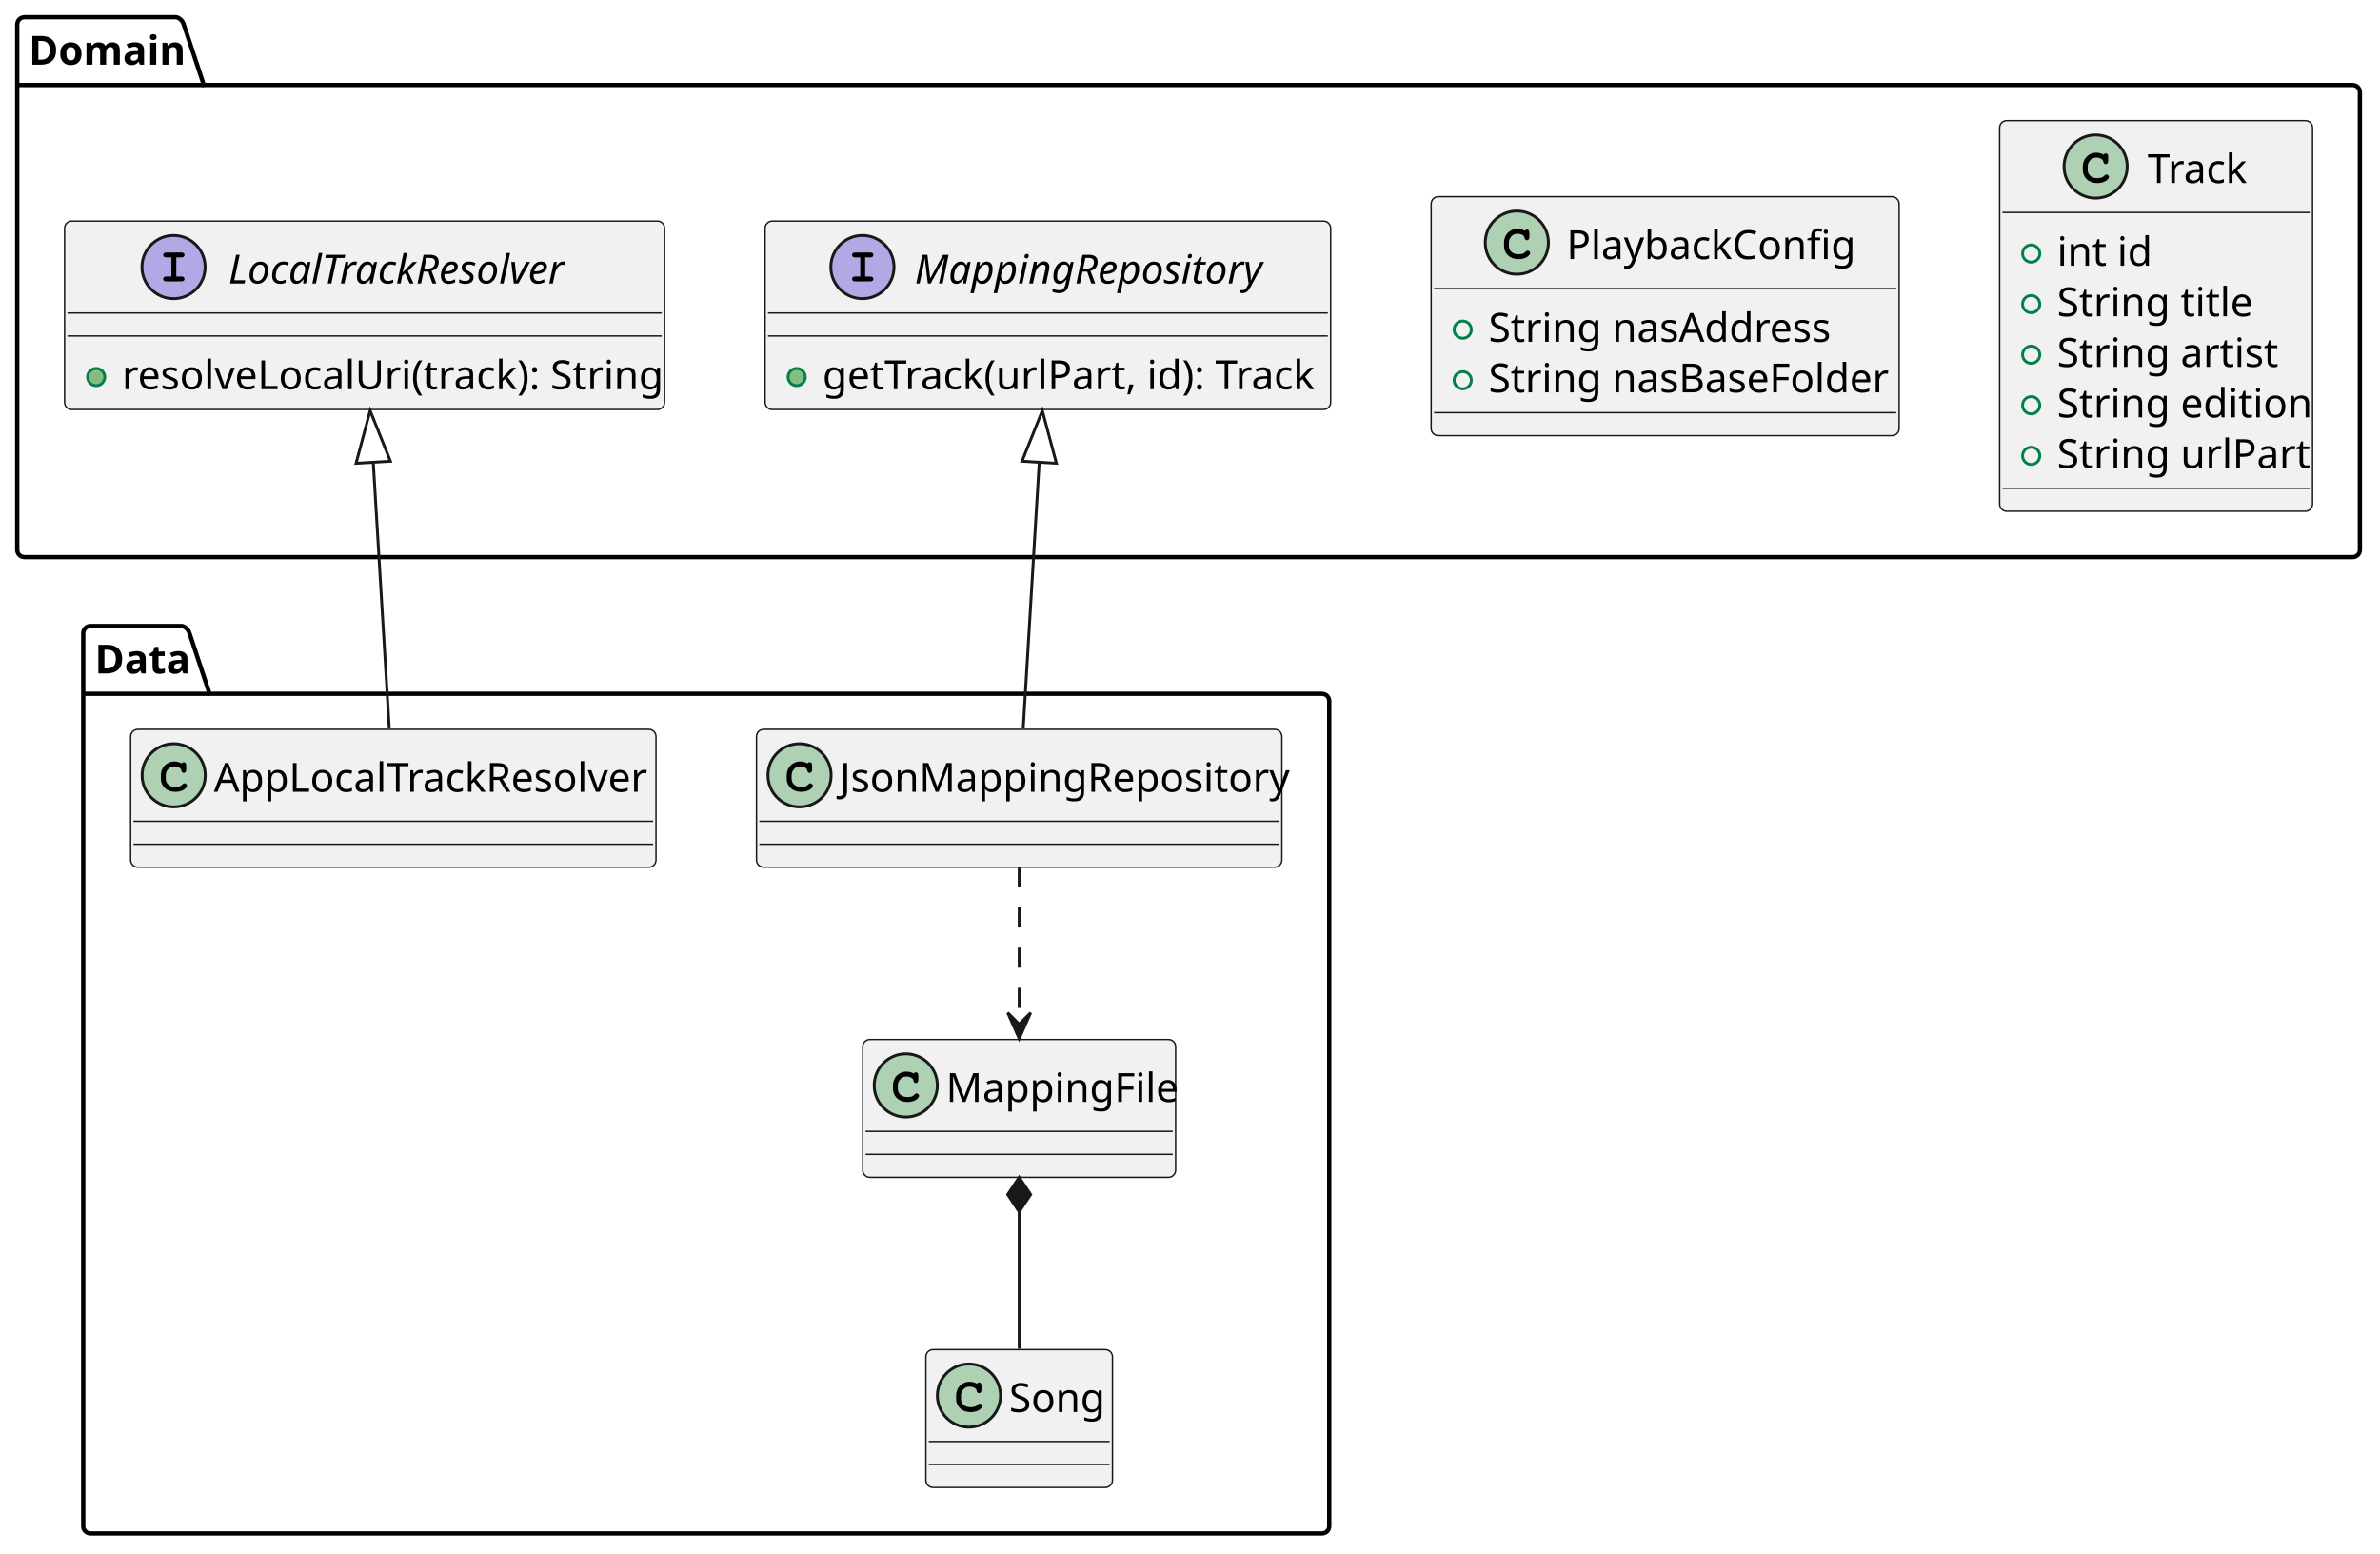
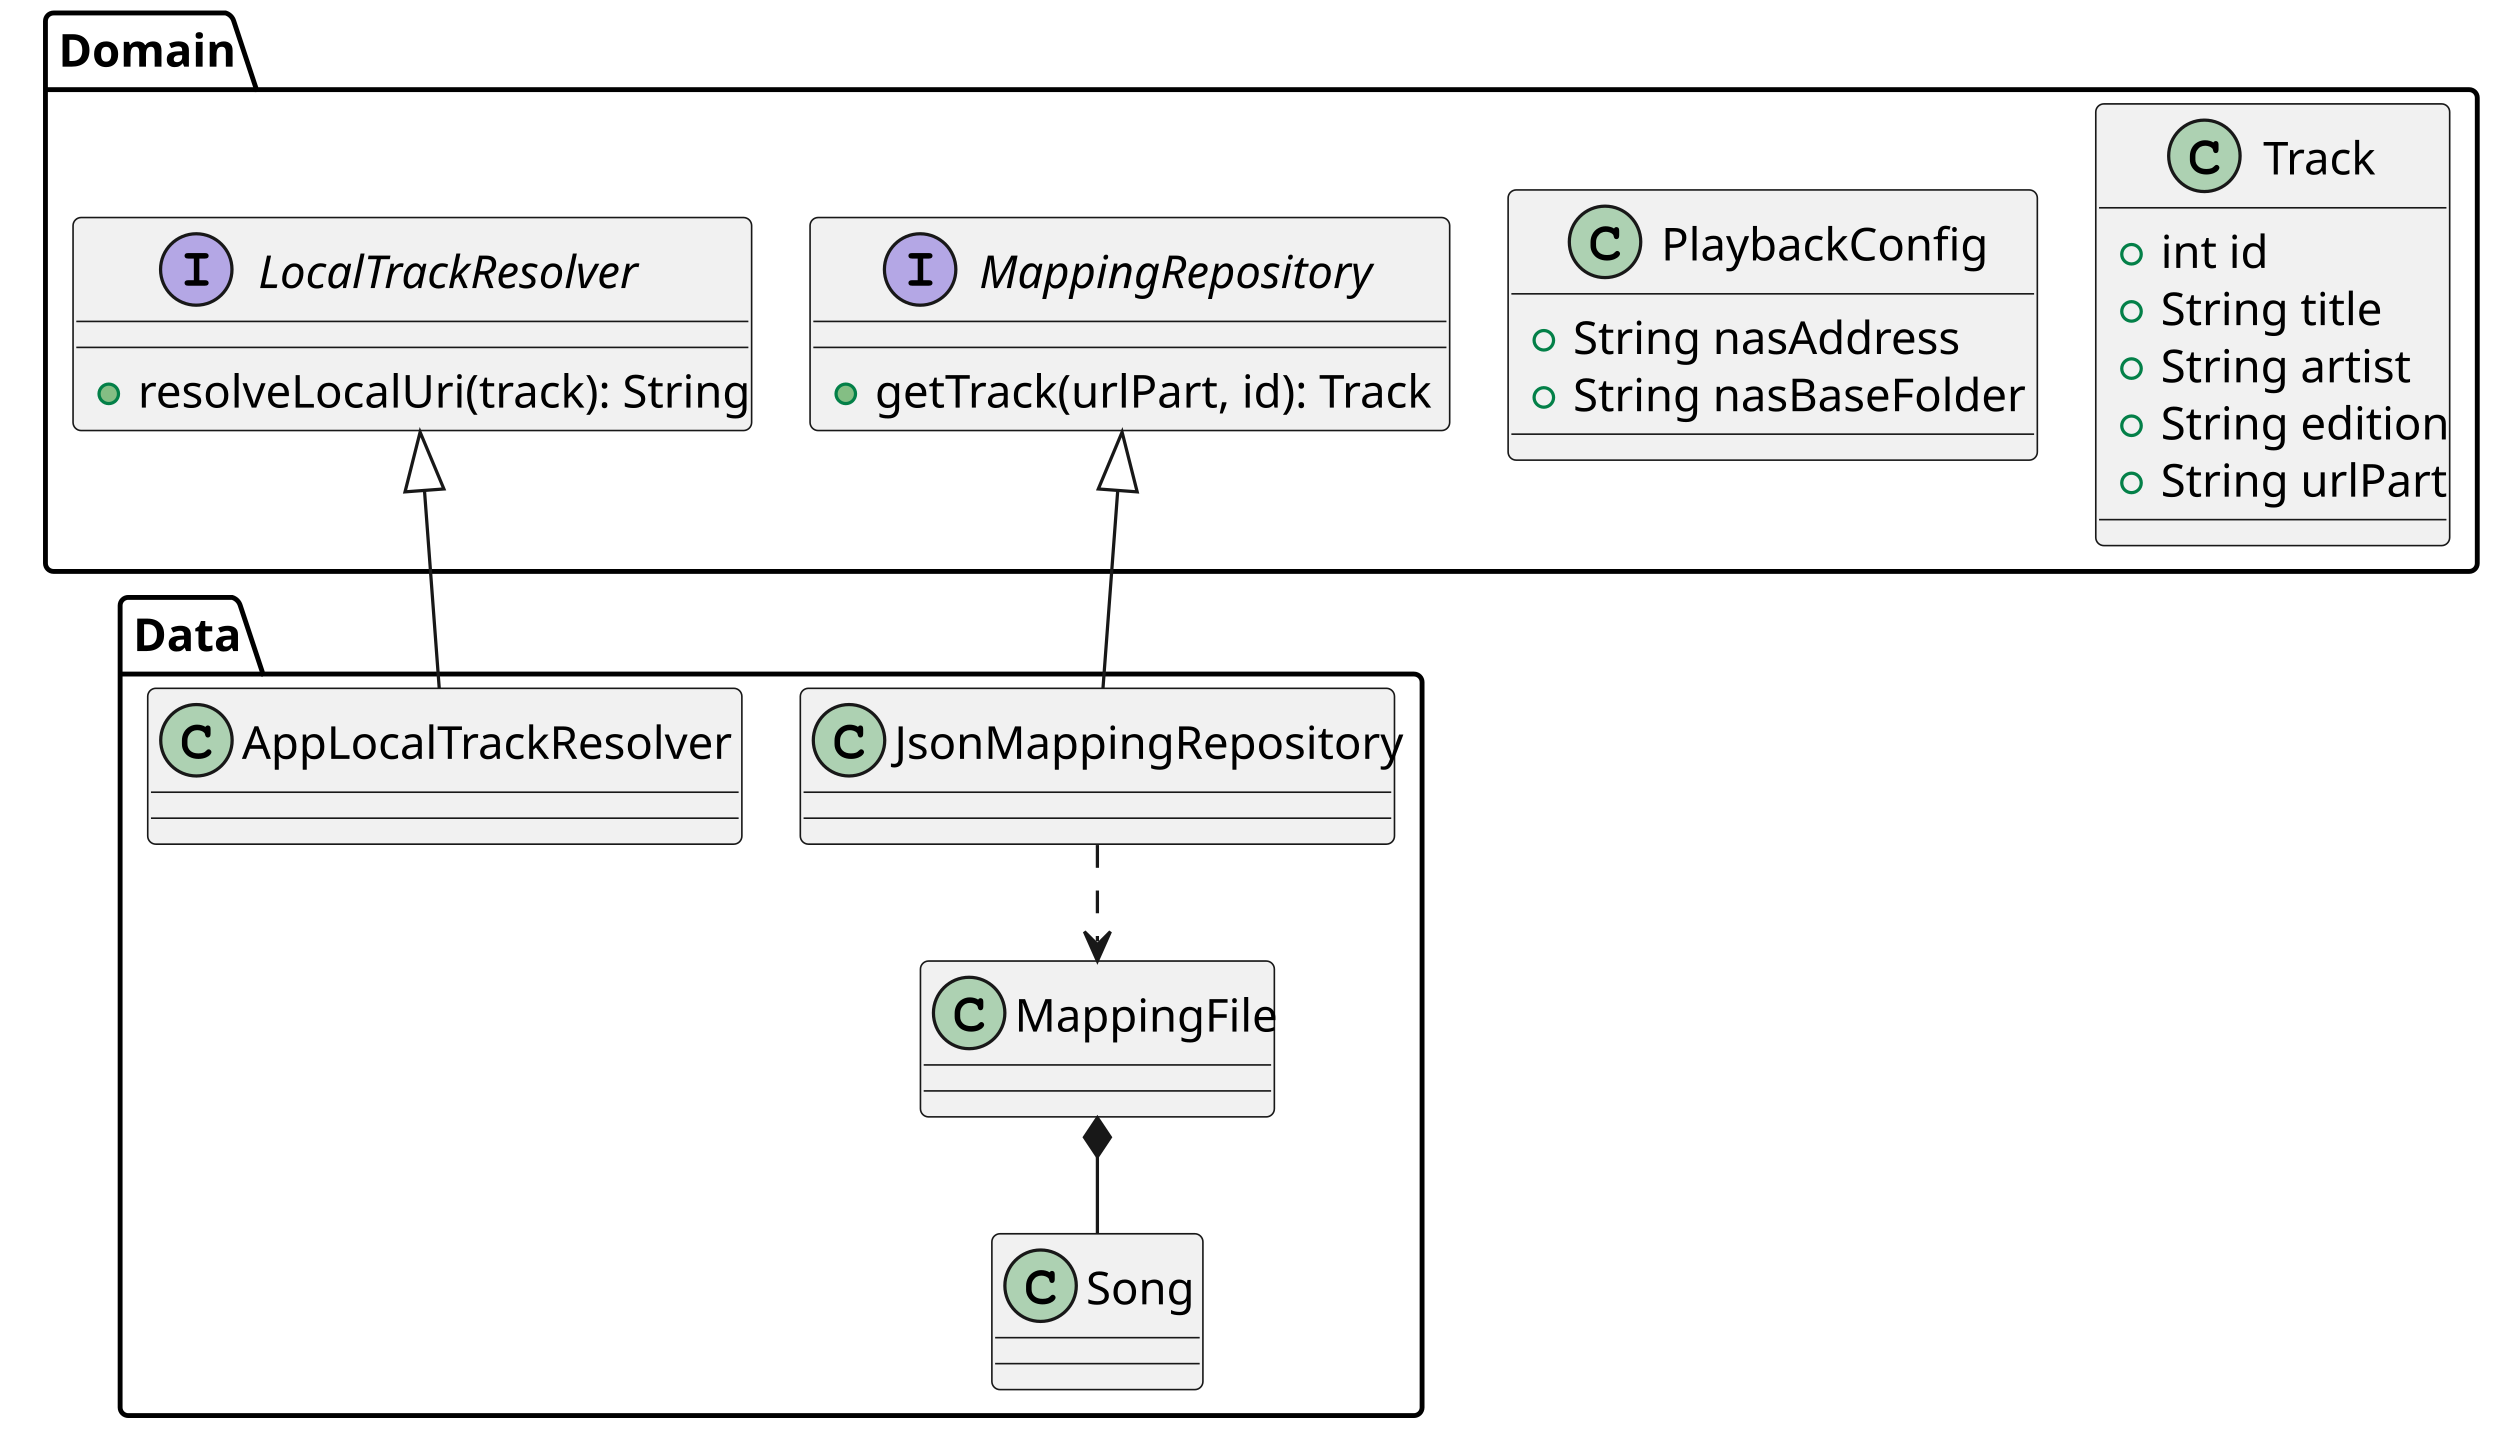
- <svg xmlns="http://www.w3.org/2000/svg" contentStyleType="text/css" height="541px" preserveAspectRatio="none" style="width:829px;height:541px;background:#FFFFFF;" version="1.1" viewBox="0 0 829 541" width="829px" zoomAndPan="magnify">
+ <svg xmlns="http://www.w3.org/2000/svg" contentStyleType="text/css" height="443px" preserveAspectRatio="none" style="width:770px;height:443px;background:#FFFFFF;" version="1.1" viewBox="0 0 770 443" width="770px" zoomAndPan="magnify">
  <defs />
  <g>
    <g id="cluster_Domain">
-       <path d="M8.5,6 L61.5,6 A3.75,3.75 0 0 1 64,8.5 L71,29.609 L819.5,29.609 A2.5,2.5 0 0 1 822,32.109 L822,191.5 A2.5,2.5 0 0 1 819.5,194 L8.5,194 A2.5,2.5 0 0 1 6,191.5 L6,8.5 A2.5,2.5 0 0 1 8.5,6 " fill="none" style="stroke:#000000;stroke-width:1.5;" />
-       <line style="stroke:#000000;stroke-width:1.5;" x1="6" x2="71" y1="29.609" y2="29.609" />
-       <text fill="#000000" font-family="sans-serif" font-size="14" font-weight="bold" lengthAdjust="spacing" textLength="52" x="10" y="22.533">Domain</text>
+       <path d="M16.5,4 L69.5,4 A3.75,3.75 0 0 1 72,6.5 L79,27.609 L760.5,27.609 A2.5,2.5 0 0 1 763,30.109 L763,173.5 A2.5,2.5 0 0 1 760.5,176 L16.5,176 A2.5,2.5 0 0 1 14,173.5 L14,6.5 A2.5,2.5 0 0 1 16.5,4 " fill="none" style="stroke:#000000;stroke-width:1.5;" />
+       <line style="stroke:#000000;stroke-width:1.5;" x1="14" x2="79" y1="27.609" y2="27.609" />
+       <text fill="#000000" font-family="sans-serif" font-size="14" font-weight="bold" lengthAdjust="spacing" textLength="52" x="18" y="20.533">Domain</text>
    </g>
    <g id="cluster_Data">
-       <path d="M31.5,218 L63.5,218 A3.75,3.75 0 0 1 66,220.5 L73,241.609 L460.5,241.609 A2.5,2.5 0 0 1 463,244.109 L463,531.5 A2.5,2.5 0 0 1 460.5,534 L31.5,534 A2.5,2.5 0 0 1 29,531.5 L29,220.5 A2.5,2.5 0 0 1 31.5,218 " fill="none" style="stroke:#000000;stroke-width:1.5;" />
-       <line style="stroke:#000000;stroke-width:1.5;" x1="29" x2="73" y1="241.609" y2="241.609" />
-       <text fill="#000000" font-family="sans-serif" font-size="14" font-weight="bold" lengthAdjust="spacing" textLength="31" x="33" y="234.533">Data</text>
+       <path d="M39.5,184 L71.5,184 A3.75,3.75 0 0 1 74,186.5 L81,207.609 L435.5,207.609 A2.5,2.5 0 0 1 438,210.109 L438,433.5 A2.5,2.5 0 0 1 435.5,436 L39.5,436 A2.5,2.5 0 0 1 37,433.5 L37,186.5 A2.5,2.5 0 0 1 39.5,184 " fill="none" style="stroke:#000000;stroke-width:1.5;" />
+       <line style="stroke:#000000;stroke-width:1.5;" x1="37" x2="81" y1="207.609" y2="207.609" />
+       <text fill="#000000" font-family="sans-serif" font-size="14" font-weight="bold" lengthAdjust="spacing" textLength="31" x="41" y="200.533">Data</text>
    </g>
    <g id="elem_Track">
-       <rect codeLine="2" fill="#F1F1F1" height="136.047" id="Track" rx="2.5" ry="2.5" style="stroke:#181818;stroke-width:0.5;" width="109" x="696.5" y="42" />
-       <ellipse cx="729.95" cy="58" fill="#ADD1B2" rx="11" ry="11" style="stroke:#181818;stroke-width:1.0;" />
-       <path d="M732.716,53.875 Q732.872,53.656 733.059,53.547 Q733.247,53.438 733.466,53.438 Q733.841,53.438 734.075,53.703 Q734.309,53.953 734.309,54.562 L734.309,56.016 Q734.309,56.625 734.075,56.891 Q733.841,57.156 733.466,57.156 Q733.122,57.156 732.919,56.953 Q732.716,56.766 732.606,56.25 Q732.559,55.891 732.372,55.703 Q732.044,55.328 731.434,55.109 Q730.825,54.891 730.2,54.891 Q729.434,54.891 728.794,55.219 Q728.169,55.547 727.669,56.297 Q727.184,57.047 727.184,58.078 L727.184,59.172 Q727.184,60.406 728.075,61.234 Q728.966,62.047 730.559,62.047 Q731.497,62.047 732.153,61.797 Q732.544,61.641 732.966,61.203 Q733.231,60.938 733.372,60.859 Q733.528,60.781 733.731,60.781 Q734.059,60.781 734.309,61.047 Q734.575,61.297 734.575,61.641 Q734.575,61.984 734.231,62.391 Q733.731,62.969 732.934,63.297 Q731.856,63.75 730.559,63.75 Q729.044,63.75 727.841,63.125 Q726.856,62.625 726.169,61.562 Q725.481,60.484 725.481,59.203 L725.481,58.047 Q725.481,56.719 726.091,55.578 Q726.716,54.422 727.809,53.812 Q728.903,53.188 730.138,53.188 Q730.872,53.188 731.513,53.359 Q732.169,53.516 732.716,53.875 Z " fill="#000000" />
-       <text fill="#000000" font-family="sans-serif" font-size="14" lengthAdjust="spacing" textLength="36" x="748.05" y="63.728">Track</text>
-       <line style="stroke:#181818;stroke-width:0.5;" x1="697.5" x2="804.5" y1="74" y2="74" />
-       <ellipse cx="707.5" cy="88.305" fill="none" rx="3" ry="3" style="stroke:#038048;stroke-width:1.0;" />
-       <text fill="#000000" font-family="sans-serif" font-size="14" lengthAdjust="spacing" textLength="30" x="716.5" y="92.533">int id</text>
-       <ellipse cx="707.5" cy="105.914" fill="none" rx="3" ry="3" style="stroke:#038048;stroke-width:1.0;" />
-       <text fill="#000000" font-family="sans-serif" font-size="14" lengthAdjust="spacing" textLength="63" x="716.5" y="110.143">String title</text>
-       <ellipse cx="707.5" cy="123.523" fill="none" rx="3" ry="3" style="stroke:#038048;stroke-width:1.0;" />
-       <text fill="#000000" font-family="sans-serif" font-size="14" lengthAdjust="spacing" textLength="72" x="716.5" y="127.752">String artist</text>
-       <ellipse cx="707.5" cy="141.133" fill="none" rx="3" ry="3" style="stroke:#038048;stroke-width:1.0;" />
-       <text fill="#000000" font-family="sans-serif" font-size="14" lengthAdjust="spacing" textLength="83" x="716.5" y="145.361">String edition</text>
-       <ellipse cx="707.5" cy="158.742" fill="none" rx="3" ry="3" style="stroke:#038048;stroke-width:1.0;" />
-       <text fill="#000000" font-family="sans-serif" font-size="14" lengthAdjust="spacing" textLength="83" x="716.5" y="162.971">String urlPart</text>
-       <line style="stroke:#181818;stroke-width:0.5;" x1="697.5" x2="804.5" y1="170.047" y2="170.047" />
+       <rect codeLine="3" fill="#F1F1F1" height="136.047" id="Track" rx="2.5" ry="2.5" style="stroke:#181818;stroke-width:0.5;" width="109" x="645.5" y="32" />
+       <ellipse cx="678.95" cy="48" fill="#ADD1B2" rx="11" ry="11" style="stroke:#181818;stroke-width:1.0;" />
+       <path d="M681.716,43.875 Q681.872,43.656 682.059,43.547 Q682.247,43.438 682.466,43.438 Q682.841,43.438 683.075,43.703 Q683.309,43.953 683.309,44.562 L683.309,46.016 Q683.309,46.625 683.075,46.891 Q682.841,47.156 682.466,47.156 Q682.122,47.156 681.919,46.953 Q681.716,46.766 681.606,46.25 Q681.559,45.891 681.372,45.703 Q681.044,45.328 680.434,45.109 Q679.825,44.891 679.2,44.891 Q678.434,44.891 677.794,45.219 Q677.169,45.547 676.669,46.297 Q676.184,47.047 676.184,48.078 L676.184,49.172 Q676.184,50.406 677.075,51.234 Q677.966,52.047 679.559,52.047 Q680.497,52.047 681.153,51.797 Q681.544,51.641 681.966,51.203 Q682.231,50.938 682.372,50.859 Q682.528,50.781 682.731,50.781 Q683.059,50.781 683.309,51.047 Q683.575,51.297 683.575,51.641 Q683.575,51.984 683.231,52.391 Q682.731,52.969 681.934,53.297 Q680.856,53.75 679.559,53.75 Q678.044,53.75 676.841,53.125 Q675.856,52.625 675.169,51.562 Q674.481,50.484 674.481,49.203 L674.481,48.047 Q674.481,46.719 675.091,45.578 Q675.716,44.422 676.809,43.812 Q677.903,43.188 679.138,43.188 Q679.872,43.188 680.513,43.359 Q681.169,43.516 681.716,43.875 Z " fill="#000000" />
+       <text fill="#000000" font-family="sans-serif" font-size="14" lengthAdjust="spacing" textLength="36" x="697.05" y="53.728">Track</text>
+       <line style="stroke:#181818;stroke-width:0.5;" x1="646.5" x2="753.5" y1="64" y2="64" />
+       <ellipse cx="656.5" cy="78.305" fill="none" rx="3" ry="3" style="stroke:#038048;stroke-width:1.0;" />
+       <text fill="#000000" font-family="sans-serif" font-size="14" lengthAdjust="spacing" textLength="30" x="665.5" y="82.533">int id</text>
+       <ellipse cx="656.5" cy="95.914" fill="none" rx="3" ry="3" style="stroke:#038048;stroke-width:1.0;" />
+       <text fill="#000000" font-family="sans-serif" font-size="14" lengthAdjust="spacing" textLength="63" x="665.5" y="100.143">String title</text>
+       <ellipse cx="656.5" cy="113.523" fill="none" rx="3" ry="3" style="stroke:#038048;stroke-width:1.0;" />
+       <text fill="#000000" font-family="sans-serif" font-size="14" lengthAdjust="spacing" textLength="72" x="665.5" y="117.752">String artist</text>
+       <ellipse cx="656.5" cy="131.133" fill="none" rx="3" ry="3" style="stroke:#038048;stroke-width:1.0;" />
+       <text fill="#000000" font-family="sans-serif" font-size="14" lengthAdjust="spacing" textLength="83" x="665.5" y="135.361">String edition</text>
+       <ellipse cx="656.5" cy="148.742" fill="none" rx="3" ry="3" style="stroke:#038048;stroke-width:1.0;" />
+       <text fill="#000000" font-family="sans-serif" font-size="14" lengthAdjust="spacing" textLength="83" x="665.5" y="152.971">String urlPart</text>
+       <line style="stroke:#181818;stroke-width:0.5;" x1="646.5" x2="753.5" y1="160.047" y2="160.047" />
    </g>
    <g id="elem_PlaybackConfig">
-       <rect codeLine="10" fill="#F1F1F1" height="83.219" id="PlaybackConfig" rx="2.5" ry="2.5" style="stroke:#181818;stroke-width:0.5;" width="163" x="498.5" y="68.5" />
-       <ellipse cx="528.35" cy="84.5" fill="#ADD1B2" rx="11" ry="11" style="stroke:#181818;stroke-width:1.0;" />
-       <path d="M531.116,80.375 Q531.272,80.156 531.459,80.047 Q531.647,79.938 531.866,79.938 Q532.241,79.938 532.475,80.203 Q532.709,80.453 532.709,81.062 L532.709,82.516 Q532.709,83.125 532.475,83.391 Q532.241,83.656 531.866,83.656 Q531.522,83.656 531.319,83.453 Q531.116,83.266 531.006,82.75 Q530.959,82.391 530.772,82.203 Q530.444,81.828 529.834,81.609 Q529.225,81.391 528.6,81.391 Q527.834,81.391 527.194,81.719 Q526.569,82.047 526.069,82.797 Q525.584,83.547 525.584,84.578 L525.584,85.672 Q525.584,86.906 526.475,87.734 Q527.366,88.547 528.959,88.547 Q529.897,88.547 530.553,88.297 Q530.944,88.141 531.366,87.703 Q531.631,87.438 531.772,87.359 Q531.928,87.281 532.131,87.281 Q532.459,87.281 532.709,87.547 Q532.975,87.797 532.975,88.141 Q532.975,88.484 532.631,88.891 Q532.131,89.469 531.334,89.797 Q530.256,90.25 528.959,90.25 Q527.444,90.25 526.241,89.625 Q525.256,89.125 524.569,88.062 Q523.881,86.984 523.881,85.703 L523.881,84.547 Q523.881,83.219 524.491,82.078 Q525.116,80.922 526.209,80.312 Q527.303,79.688 528.538,79.688 Q529.272,79.688 529.913,79.859 Q530.569,80.016 531.116,80.375 Z " fill="#000000" />
-       <text fill="#000000" font-family="sans-serif" font-size="14" lengthAdjust="spacing" textLength="98" x="545.65" y="90.228">PlaybackConfig</text>
-       <line style="stroke:#181818;stroke-width:0.5;" x1="499.5" x2="660.5" y1="100.5" y2="100.5" />
-       <ellipse cx="509.5" cy="114.805" fill="none" rx="3" ry="3" style="stroke:#038048;stroke-width:1.0;" />
-       <text fill="#000000" font-family="sans-serif" font-size="14" lengthAdjust="spacing" textLength="116" x="518.5" y="119.033">String nasAddress</text>
-       <ellipse cx="509.5" cy="132.414" fill="none" rx="3" ry="3" style="stroke:#038048;stroke-width:1.0;" />
-       <text fill="#000000" font-family="sans-serif" font-size="14" lengthAdjust="spacing" textLength="137" x="518.5" y="136.643">String nasBaseFolder</text>
-       <line style="stroke:#181818;stroke-width:0.5;" x1="499.5" x2="660.5" y1="143.719" y2="143.719" />
+       <rect codeLine="11" fill="#F1F1F1" height="83.219" id="PlaybackConfig" rx="2.5" ry="2.5" style="stroke:#181818;stroke-width:0.5;" width="163" x="464.5" y="58.5" />
+       <ellipse cx="494.35" cy="74.5" fill="#ADD1B2" rx="11" ry="11" style="stroke:#181818;stroke-width:1.0;" />
+       <path d="M497.116,70.375 Q497.272,70.156 497.459,70.047 Q497.647,69.938 497.866,69.938 Q498.241,69.938 498.475,70.203 Q498.709,70.453 498.709,71.062 L498.709,72.516 Q498.709,73.125 498.475,73.391 Q498.241,73.656 497.866,73.656 Q497.522,73.656 497.319,73.453 Q497.116,73.266 497.006,72.75 Q496.959,72.391 496.772,72.203 Q496.444,71.828 495.834,71.609 Q495.225,71.391 494.6,71.391 Q493.834,71.391 493.194,71.719 Q492.569,72.047 492.069,72.797 Q491.584,73.547 491.584,74.578 L491.584,75.672 Q491.584,76.906 492.475,77.734 Q493.366,78.547 494.959,78.547 Q495.897,78.547 496.553,78.297 Q496.944,78.141 497.366,77.703 Q497.631,77.438 497.772,77.359 Q497.928,77.281 498.131,77.281 Q498.459,77.281 498.709,77.547 Q498.975,77.797 498.975,78.141 Q498.975,78.484 498.631,78.891 Q498.131,79.469 497.334,79.797 Q496.256,80.25 494.959,80.25 Q493.444,80.25 492.241,79.625 Q491.256,79.125 490.569,78.062 Q489.881,76.984 489.881,75.703 L489.881,74.547 Q489.881,73.219 490.491,72.078 Q491.116,70.922 492.209,70.312 Q493.303,69.688 494.538,69.688 Q495.272,69.688 495.913,69.859 Q496.569,70.016 497.116,70.375 Z " fill="#000000" />
+       <text fill="#000000" font-family="sans-serif" font-size="14" lengthAdjust="spacing" textLength="98" x="511.65" y="80.228">PlaybackConfig</text>
+       <line style="stroke:#181818;stroke-width:0.5;" x1="465.5" x2="626.5" y1="90.5" y2="90.5" />
+       <ellipse cx="475.5" cy="104.805" fill="none" rx="3" ry="3" style="stroke:#038048;stroke-width:1.0;" />
+       <text fill="#000000" font-family="sans-serif" font-size="14" lengthAdjust="spacing" textLength="116" x="484.5" y="109.033">String nasAddress</text>
+       <ellipse cx="475.5" cy="122.414" fill="none" rx="3" ry="3" style="stroke:#038048;stroke-width:1.0;" />
+       <text fill="#000000" font-family="sans-serif" font-size="14" lengthAdjust="spacing" textLength="137" x="484.5" y="126.643">String nasBaseFolder</text>
+       <line style="stroke:#181818;stroke-width:0.5;" x1="465.5" x2="626.5" y1="133.719" y2="133.719" />
    </g>
    <g id="elem_MappingRepository">
-       <rect codeLine="15" fill="#F1F1F1" height="65.609" id="MappingRepository" rx="2.5" ry="2.5" style="stroke:#181818;stroke-width:0.5;" width="197" x="266.5" y="77" />
-       <ellipse cx="300.4" cy="93" fill="#B4A7E5" rx="11" ry="11" style="stroke:#181818;stroke-width:1.0;" />
-       <path d="M301.353,89.641 L301.353,96.297 L303.072,96.297 Q303.681,96.297 303.947,96.531 Q304.212,96.766 304.212,97.156 Q304.212,97.531 303.947,97.766 Q303.681,98 303.072,98 L297.931,98 Q297.322,98 297.056,97.766 Q296.791,97.531 296.791,97.141 Q296.791,96.766 297.056,96.531 Q297.322,96.297 297.931,96.297 L299.65,96.297 L299.65,89.641 L297.931,89.641 Q297.322,89.641 297.056,89.406 Q296.791,89.172 296.791,88.781 Q296.791,88.406 297.056,88.172 Q297.322,87.938 297.931,87.938 L303.072,87.938 Q303.681,87.938 303.947,88.172 Q304.212,88.406 304.212,88.781 Q304.212,89.172 303.947,89.406 Q303.681,89.641 303.072,89.641 L301.353,89.641 Z " fill="#000000" />
-       <text fill="#000000" font-family="sans-serif" font-size="14" font-style="italic" lengthAdjust="spacing" textLength="123" x="318.6" y="98.728">MappingRepository</text>
-       <line style="stroke:#181818;stroke-width:0.5;" x1="267.5" x2="462.5" y1="109" y2="109" />
-       <line style="stroke:#181818;stroke-width:0.5;" x1="267.5" x2="462.5" y1="117" y2="117" />
-       <ellipse cx="277.5" cy="131.305" fill="#84BE84" rx="3" ry="3" style="stroke:#038048;stroke-width:1.0;" />
-       <text fill="#000000" font-family="sans-serif" font-size="14" lengthAdjust="spacing" textLength="171" x="286.5" y="135.533">getTrack(urlPart, id): Track</text>
+       <rect codeLine="16" fill="#F1F1F1" height="65.609" id="MappingRepository" rx="2.5" ry="2.5" style="stroke:#181818;stroke-width:0.5;" width="197" x="249.5" y="67" />
+       <ellipse cx="283.4" cy="83" fill="#B4A7E5" rx="11" ry="11" style="stroke:#181818;stroke-width:1.0;" />
+       <path d="M284.353,79.641 L284.353,86.297 L286.072,86.297 Q286.681,86.297 286.947,86.531 Q287.212,86.766 287.212,87.156 Q287.212,87.531 286.947,87.766 Q286.681,88 286.072,88 L280.931,88 Q280.322,88 280.056,87.766 Q279.791,87.531 279.791,87.141 Q279.791,86.766 280.056,86.531 Q280.322,86.297 280.931,86.297 L282.65,86.297 L282.65,79.641 L280.931,79.641 Q280.322,79.641 280.056,79.406 Q279.791,79.172 279.791,78.781 Q279.791,78.406 280.056,78.172 Q280.322,77.938 280.931,77.938 L286.072,77.938 Q286.681,77.938 286.947,78.172 Q287.212,78.406 287.212,78.781 Q287.212,79.172 286.947,79.406 Q286.681,79.641 286.072,79.641 L284.353,79.641 Z " fill="#000000" />
+       <text fill="#000000" font-family="sans-serif" font-size="14" font-style="italic" lengthAdjust="spacing" textLength="123" x="301.6" y="88.728">MappingRepository</text>
+       <line style="stroke:#181818;stroke-width:0.5;" x1="250.5" x2="445.5" y1="99" y2="99" />
+       <line style="stroke:#181818;stroke-width:0.5;" x1="250.5" x2="445.5" y1="107" y2="107" />
+       <ellipse cx="260.5" cy="121.305" fill="#84BE84" rx="3" ry="3" style="stroke:#038048;stroke-width:1.0;" />
+       <text fill="#000000" font-family="sans-serif" font-size="14" lengthAdjust="spacing" textLength="171" x="269.5" y="125.533">getTrack(urlPart, id): Track</text>
    </g>
    <g id="elem_LocalTrackResolver">
-       <rect codeLine="19" fill="#F1F1F1" height="65.609" id="LocalTrackResolver" rx="2.5" ry="2.5" style="stroke:#181818;stroke-width:0.5;" width="209" x="22.5" y="77" />
-       <ellipse cx="60.45" cy="93" fill="#B4A7E5" rx="11" ry="11" style="stroke:#181818;stroke-width:1.0;" />
-       <path d="M61.403,89.641 L61.403,96.297 L63.122,96.297 Q63.731,96.297 63.997,96.531 Q64.263,96.766 64.263,97.156 Q64.263,97.531 63.997,97.766 Q63.731,98 63.122,98 L57.981,98 Q57.372,98 57.106,97.766 Q56.841,97.531 56.841,97.141 Q56.841,96.766 57.106,96.531 Q57.372,96.297 57.981,96.297 L59.7,96.297 L59.7,89.641 L57.981,89.641 Q57.372,89.641 57.106,89.406 Q56.841,89.172 56.841,88.781 Q56.841,88.406 57.106,88.172 Q57.372,87.938 57.981,87.938 L63.122,87.938 Q63.731,87.938 63.997,88.172 Q64.263,88.406 64.263,88.781 Q64.263,89.172 63.997,89.406 Q63.731,89.641 63.122,89.641 L61.403,89.641 Z " fill="#000000" />
-       <text fill="#000000" font-family="sans-serif" font-size="14" font-style="italic" lengthAdjust="spacing" textLength="126" x="79.55" y="98.728">LocalTrackResolver</text>
-       <line style="stroke:#181818;stroke-width:0.5;" x1="23.5" x2="230.5" y1="109" y2="109" />
-       <line style="stroke:#181818;stroke-width:0.5;" x1="23.5" x2="230.5" y1="117" y2="117" />
-       <ellipse cx="33.5" cy="131.305" fill="#84BE84" rx="3" ry="3" style="stroke:#038048;stroke-width:1.0;" />
-       <text fill="#000000" font-family="sans-serif" font-size="14" lengthAdjust="spacing" textLength="183" x="42.5" y="135.533">resolveLocalUri(track): String</text>
+       <rect codeLine="20" fill="#F1F1F1" height="65.609" id="LocalTrackResolver" rx="2.5" ry="2.5" style="stroke:#181818;stroke-width:0.5;" width="209" x="22.5" y="67" />
+       <ellipse cx="60.45" cy="83" fill="#B4A7E5" rx="11" ry="11" style="stroke:#181818;stroke-width:1.0;" />
+       <path d="M61.403,79.641 L61.403,86.297 L63.122,86.297 Q63.731,86.297 63.997,86.531 Q64.263,86.766 64.263,87.156 Q64.263,87.531 63.997,87.766 Q63.731,88 63.122,88 L57.981,88 Q57.372,88 57.106,87.766 Q56.841,87.531 56.841,87.141 Q56.841,86.766 57.106,86.531 Q57.372,86.297 57.981,86.297 L59.7,86.297 L59.7,79.641 L57.981,79.641 Q57.372,79.641 57.106,79.406 Q56.841,79.172 56.841,78.781 Q56.841,78.406 57.106,78.172 Q57.372,77.938 57.981,77.938 L63.122,77.938 Q63.731,77.938 63.997,78.172 Q64.263,78.406 64.263,78.781 Q64.263,79.172 63.997,79.406 Q63.731,79.641 63.122,79.641 L61.403,79.641 Z " fill="#000000" />
+       <text fill="#000000" font-family="sans-serif" font-size="14" font-style="italic" lengthAdjust="spacing" textLength="126" x="79.55" y="88.728">LocalTrackResolver</text>
+       <line style="stroke:#181818;stroke-width:0.5;" x1="23.5" x2="230.5" y1="99" y2="99" />
+       <line style="stroke:#181818;stroke-width:0.5;" x1="23.5" x2="230.5" y1="107" y2="107" />
+       <ellipse cx="33.5" cy="121.305" fill="#84BE84" rx="3" ry="3" style="stroke:#038048;stroke-width:1.0;" />
+       <text fill="#000000" font-family="sans-serif" font-size="14" lengthAdjust="spacing" textLength="183" x="42.5" y="125.533">resolveLocalUri(track): String</text>
    </g>
    <g id="elem_JsonMappingRepository">
-       <rect codeLine="25" fill="#F1F1F1" height="48" id="JsonMappingRepository" rx="2.5" ry="2.5" style="stroke:#181818;stroke-width:0.5;" width="183" x="263.5" y="254" />
-       <ellipse cx="278.5" cy="270" fill="#ADD1B2" rx="11" ry="11" style="stroke:#181818;stroke-width:1.0;" />
-       <path d="M281.266,265.875 Q281.422,265.656 281.609,265.547 Q281.797,265.438 282.016,265.438 Q282.391,265.438 282.625,265.703 Q282.859,265.953 282.859,266.562 L282.859,268.016 Q282.859,268.625 282.625,268.891 Q282.391,269.156 282.016,269.156 Q281.672,269.156 281.469,268.953 Q281.266,268.766 281.156,268.25 Q281.109,267.891 280.922,267.703 Q280.594,267.328 279.984,267.109 Q279.375,266.891 278.75,266.891 Q277.984,266.891 277.344,267.219 Q276.719,267.547 276.219,268.297 Q275.734,269.047 275.734,270.078 L275.734,271.172 Q275.734,272.406 276.625,273.234 Q277.516,274.047 279.109,274.047 Q280.047,274.047 280.703,273.797 Q281.094,273.641 281.516,273.203 Q281.781,272.938 281.922,272.859 Q282.078,272.781 282.281,272.781 Q282.609,272.781 282.859,273.047 Q283.125,273.297 283.125,273.641 Q283.125,273.984 282.781,274.391 Q282.281,274.969 281.484,275.297 Q280.406,275.75 279.109,275.75 Q277.594,275.75 276.391,275.125 Q275.406,274.625 274.719,273.562 Q274.031,272.484 274.031,271.203 L274.031,270.047 Q274.031,268.719 274.641,267.578 Q275.266,266.422 276.359,265.812 Q277.453,265.188 278.688,265.188 Q279.422,265.188 280.062,265.359 Q280.719,265.516 281.266,265.875 Z " fill="#000000" />
-       <text fill="#000000" font-family="sans-serif" font-size="14" lengthAdjust="spacing" textLength="151" x="292.5" y="275.728">JsonMappingRepository</text>
-       <line style="stroke:#181818;stroke-width:0.5;" x1="264.5" x2="445.5" y1="286" y2="286" />
-       <line style="stroke:#181818;stroke-width:0.5;" x1="264.5" x2="445.5" y1="294" y2="294" />
+       <rect codeLine="26" fill="#F1F1F1" height="48" id="JsonMappingRepository" rx="2.5" ry="2.5" style="stroke:#181818;stroke-width:0.5;" width="183" x="246.5" y="212" />
+       <ellipse cx="261.5" cy="228" fill="#ADD1B2" rx="11" ry="11" style="stroke:#181818;stroke-width:1.0;" />
+       <path d="M264.266,223.875 Q264.422,223.656 264.609,223.547 Q264.797,223.438 265.016,223.438 Q265.391,223.438 265.625,223.703 Q265.859,223.953 265.859,224.562 L265.859,226.016 Q265.859,226.625 265.625,226.891 Q265.391,227.156 265.016,227.156 Q264.672,227.156 264.469,226.953 Q264.266,226.766 264.156,226.25 Q264.109,225.891 263.922,225.703 Q263.594,225.328 262.984,225.109 Q262.375,224.891 261.75,224.891 Q260.984,224.891 260.344,225.219 Q259.719,225.547 259.219,226.297 Q258.734,227.047 258.734,228.078 L258.734,229.172 Q258.734,230.406 259.625,231.234 Q260.516,232.047 262.109,232.047 Q263.047,232.047 263.703,231.797 Q264.094,231.641 264.516,231.203 Q264.781,230.938 264.922,230.859 Q265.078,230.781 265.281,230.781 Q265.609,230.781 265.859,231.047 Q266.125,231.297 266.125,231.641 Q266.125,231.984 265.781,232.391 Q265.281,232.969 264.484,233.297 Q263.406,233.75 262.109,233.75 Q260.594,233.75 259.391,233.125 Q258.406,232.625 257.719,231.562 Q257.031,230.484 257.031,229.203 L257.031,228.047 Q257.031,226.719 257.641,225.578 Q258.266,224.422 259.359,223.812 Q260.453,223.188 261.688,223.188 Q262.422,223.188 263.062,223.359 Q263.719,223.516 264.266,223.875 Z " fill="#000000" />
+       <text fill="#000000" font-family="sans-serif" font-size="14" lengthAdjust="spacing" textLength="151" x="275.5" y="233.728">JsonMappingRepository</text>
+       <line style="stroke:#181818;stroke-width:0.5;" x1="247.5" x2="428.5" y1="244" y2="244" />
+       <line style="stroke:#181818;stroke-width:0.5;" x1="247.5" x2="428.5" y1="252" y2="252" />
    </g>
    <g id="elem_AppLocalTrackResolver">
-       <rect codeLine="26" fill="#F1F1F1" height="48" id="AppLocalTrackResolver" rx="2.5" ry="2.5" style="stroke:#181818;stroke-width:0.5;" width="183" x="45.5" y="254" />
-       <ellipse cx="60.5" cy="270" fill="#ADD1B2" rx="11" ry="11" style="stroke:#181818;stroke-width:1.0;" />
-       <path d="M63.266,265.875 Q63.422,265.656 63.609,265.547 Q63.797,265.438 64.016,265.438 Q64.391,265.438 64.625,265.703 Q64.859,265.953 64.859,266.562 L64.859,268.016 Q64.859,268.625 64.625,268.891 Q64.391,269.156 64.016,269.156 Q63.672,269.156 63.469,268.953 Q63.266,268.766 63.156,268.25 Q63.109,267.891 62.922,267.703 Q62.594,267.328 61.984,267.109 Q61.375,266.891 60.75,266.891 Q59.984,266.891 59.344,267.219 Q58.719,267.547 58.219,268.297 Q57.734,269.047 57.734,270.078 L57.734,271.172 Q57.734,272.406 58.625,273.234 Q59.516,274.047 61.109,274.047 Q62.047,274.047 62.703,273.797 Q63.094,273.641 63.516,273.203 Q63.781,272.938 63.922,272.859 Q64.078,272.781 64.281,272.781 Q64.609,272.781 64.859,273.047 Q65.125,273.297 65.125,273.641 Q65.125,273.984 64.781,274.391 Q64.281,274.969 63.484,275.297 Q62.406,275.75 61.109,275.75 Q59.594,275.75 58.391,275.125 Q57.406,274.625 56.719,273.562 Q56.031,272.484 56.031,271.203 L56.031,270.047 Q56.031,268.719 56.641,267.578 Q57.266,266.422 58.359,265.812 Q59.453,265.188 60.688,265.188 Q61.422,265.188 62.062,265.359 Q62.719,265.516 63.266,265.875 Z " fill="#000000" />
-       <text fill="#000000" font-family="sans-serif" font-size="14" lengthAdjust="spacing" textLength="151" x="74.5" y="275.728">AppLocalTrackResolver</text>
-       <line style="stroke:#181818;stroke-width:0.5;" x1="46.5" x2="227.5" y1="286" y2="286" />
-       <line style="stroke:#181818;stroke-width:0.5;" x1="46.5" x2="227.5" y1="294" y2="294" />
+       <rect codeLine="27" fill="#F1F1F1" height="48" id="AppLocalTrackResolver" rx="2.5" ry="2.5" style="stroke:#181818;stroke-width:0.5;" width="183" x="45.5" y="212" />
+       <ellipse cx="60.5" cy="228" fill="#ADD1B2" rx="11" ry="11" style="stroke:#181818;stroke-width:1.0;" />
+       <path d="M63.266,223.875 Q63.422,223.656 63.609,223.547 Q63.797,223.438 64.016,223.438 Q64.391,223.438 64.625,223.703 Q64.859,223.953 64.859,224.562 L64.859,226.016 Q64.859,226.625 64.625,226.891 Q64.391,227.156 64.016,227.156 Q63.672,227.156 63.469,226.953 Q63.266,226.766 63.156,226.25 Q63.109,225.891 62.922,225.703 Q62.594,225.328 61.984,225.109 Q61.375,224.891 60.75,224.891 Q59.984,224.891 59.344,225.219 Q58.719,225.547 58.219,226.297 Q57.734,227.047 57.734,228.078 L57.734,229.172 Q57.734,230.406 58.625,231.234 Q59.516,232.047 61.109,232.047 Q62.047,232.047 62.703,231.797 Q63.094,231.641 63.516,231.203 Q63.781,230.938 63.922,230.859 Q64.078,230.781 64.281,230.781 Q64.609,230.781 64.859,231.047 Q65.125,231.297 65.125,231.641 Q65.125,231.984 64.781,232.391 Q64.281,232.969 63.484,233.297 Q62.406,233.75 61.109,233.75 Q59.594,233.75 58.391,233.125 Q57.406,232.625 56.719,231.562 Q56.031,230.484 56.031,229.203 L56.031,228.047 Q56.031,226.719 56.641,225.578 Q57.266,224.422 58.359,223.812 Q59.453,223.188 60.688,223.188 Q61.422,223.188 62.062,223.359 Q62.719,223.516 63.266,223.875 Z " fill="#000000" />
+       <text fill="#000000" font-family="sans-serif" font-size="14" lengthAdjust="spacing" textLength="151" x="74.5" y="233.728">AppLocalTrackResolver</text>
+       <line style="stroke:#181818;stroke-width:0.5;" x1="46.5" x2="227.5" y1="244" y2="244" />
+       <line style="stroke:#181818;stroke-width:0.5;" x1="46.5" x2="227.5" y1="252" y2="252" />
    </g>
    <g id="elem_MappingFile">
-       <rect codeLine="27" fill="#F1F1F1" height="48" id="MappingFile" rx="2.5" ry="2.5" style="stroke:#181818;stroke-width:0.5;" width="109" x="300.5" y="362" />
-       <ellipse cx="315.5" cy="378" fill="#ADD1B2" rx="11" ry="11" style="stroke:#181818;stroke-width:1.0;" />
-       <path d="M318.266,373.875 Q318.422,373.656 318.609,373.547 Q318.797,373.438 319.016,373.438 Q319.391,373.438 319.625,373.703 Q319.859,373.953 319.859,374.562 L319.859,376.016 Q319.859,376.625 319.625,376.891 Q319.391,377.156 319.016,377.156 Q318.672,377.156 318.469,376.953 Q318.266,376.766 318.156,376.25 Q318.109,375.891 317.922,375.703 Q317.594,375.328 316.984,375.109 Q316.375,374.891 315.75,374.891 Q314.984,374.891 314.344,375.219 Q313.719,375.547 313.219,376.297 Q312.734,377.047 312.734,378.078 L312.734,379.172 Q312.734,380.406 313.625,381.234 Q314.516,382.047 316.109,382.047 Q317.047,382.047 317.703,381.797 Q318.094,381.641 318.516,381.203 Q318.781,380.938 318.922,380.859 Q319.078,380.781 319.281,380.781 Q319.609,380.781 319.859,381.047 Q320.125,381.297 320.125,381.641 Q320.125,381.984 319.781,382.391 Q319.281,382.969 318.484,383.297 Q317.406,383.75 316.109,383.75 Q314.594,383.75 313.391,383.125 Q312.406,382.625 311.719,381.562 Q311.031,380.484 311.031,379.203 L311.031,378.047 Q311.031,376.719 311.641,375.578 Q312.266,374.422 313.359,373.812 Q314.453,373.188 315.688,373.188 Q316.422,373.188 317.062,373.359 Q317.719,373.516 318.266,373.875 Z " fill="#000000" />
-       <text fill="#000000" font-family="sans-serif" font-size="14" lengthAdjust="spacing" textLength="77" x="329.5" y="383.728">MappingFile</text>
-       <line style="stroke:#181818;stroke-width:0.5;" x1="301.5" x2="408.5" y1="394" y2="394" />
-       <line style="stroke:#181818;stroke-width:0.5;" x1="301.5" x2="408.5" y1="402" y2="402" />
+       <rect codeLine="28" fill="#F1F1F1" height="48" id="MappingFile" rx="2.5" ry="2.5" style="stroke:#181818;stroke-width:0.5;" width="109" x="283.5" y="296" />
+       <ellipse cx="298.5" cy="312" fill="#ADD1B2" rx="11" ry="11" style="stroke:#181818;stroke-width:1.0;" />
+       <path d="M301.266,307.875 Q301.422,307.656 301.609,307.547 Q301.797,307.438 302.016,307.438 Q302.391,307.438 302.625,307.703 Q302.859,307.953 302.859,308.562 L302.859,310.016 Q302.859,310.625 302.625,310.891 Q302.391,311.156 302.016,311.156 Q301.672,311.156 301.469,310.953 Q301.266,310.766 301.156,310.25 Q301.109,309.891 300.922,309.703 Q300.594,309.328 299.984,309.109 Q299.375,308.891 298.75,308.891 Q297.984,308.891 297.344,309.219 Q296.719,309.547 296.219,310.297 Q295.734,311.047 295.734,312.078 L295.734,313.172 Q295.734,314.406 296.625,315.234 Q297.516,316.047 299.109,316.047 Q300.047,316.047 300.703,315.797 Q301.094,315.641 301.516,315.203 Q301.781,314.938 301.922,314.859 Q302.078,314.781 302.281,314.781 Q302.609,314.781 302.859,315.047 Q303.125,315.297 303.125,315.641 Q303.125,315.984 302.781,316.391 Q302.281,316.969 301.484,317.297 Q300.406,317.75 299.109,317.75 Q297.594,317.75 296.391,317.125 Q295.406,316.625 294.719,315.562 Q294.031,314.484 294.031,313.203 L294.031,312.047 Q294.031,310.719 294.641,309.578 Q295.266,308.422 296.359,307.812 Q297.453,307.188 298.688,307.188 Q299.422,307.188 300.062,307.359 Q300.719,307.516 301.266,307.875 Z " fill="#000000" />
+       <text fill="#000000" font-family="sans-serif" font-size="14" lengthAdjust="spacing" textLength="77" x="312.5" y="317.728">MappingFile</text>
+       <line style="stroke:#181818;stroke-width:0.5;" x1="284.5" x2="391.5" y1="328" y2="328" />
+       <line style="stroke:#181818;stroke-width:0.5;" x1="284.5" x2="391.5" y1="336" y2="336" />
    </g>
    <g id="elem_Song">
-       <rect codeLine="28" fill="#F1F1F1" height="48" id="Song" rx="2.5" ry="2.5" style="stroke:#181818;stroke-width:0.5;" width="65" x="322.5" y="470" />
-       <ellipse cx="337.5" cy="486" fill="#ADD1B2" rx="11" ry="11" style="stroke:#181818;stroke-width:1.0;" />
-       <path d="M340.266,481.875 Q340.422,481.656 340.609,481.547 Q340.797,481.438 341.016,481.438 Q341.391,481.438 341.625,481.703 Q341.859,481.953 341.859,482.562 L341.859,484.016 Q341.859,484.625 341.625,484.891 Q341.391,485.156 341.016,485.156 Q340.672,485.156 340.469,484.953 Q340.266,484.766 340.156,484.25 Q340.109,483.891 339.922,483.703 Q339.594,483.328 338.984,483.109 Q338.375,482.891 337.75,482.891 Q336.984,482.891 336.344,483.219 Q335.719,483.547 335.219,484.297 Q334.734,485.047 334.734,486.078 L334.734,487.172 Q334.734,488.406 335.625,489.234 Q336.516,490.047 338.109,490.047 Q339.047,490.047 339.703,489.797 Q340.094,489.641 340.516,489.203 Q340.781,488.938 340.922,488.859 Q341.078,488.781 341.281,488.781 Q341.609,488.781 341.859,489.047 Q342.125,489.297 342.125,489.641 Q342.125,489.984 341.781,490.391 Q341.281,490.969 340.484,491.297 Q339.406,491.75 338.109,491.75 Q336.594,491.75 335.391,491.125 Q334.406,490.625 333.719,489.562 Q333.031,488.484 333.031,487.203 L333.031,486.047 Q333.031,484.719 333.641,483.578 Q334.266,482.422 335.359,481.812 Q336.453,481.188 337.688,481.188 Q338.422,481.188 339.062,481.359 Q339.719,481.516 340.266,481.875 Z " fill="#000000" />
-       <text fill="#000000" font-family="sans-serif" font-size="14" lengthAdjust="spacing" textLength="33" x="351.5" y="491.728">Song</text>
-       <line style="stroke:#181818;stroke-width:0.5;" x1="323.5" x2="386.5" y1="502" y2="502" />
-       <line style="stroke:#181818;stroke-width:0.5;" x1="323.5" x2="386.5" y1="510" y2="510" />
+       <rect codeLine="29" fill="#F1F1F1" height="48" id="Song" rx="2.5" ry="2.5" style="stroke:#181818;stroke-width:0.5;" width="65" x="305.5" y="380" />
+       <ellipse cx="320.5" cy="396" fill="#ADD1B2" rx="11" ry="11" style="stroke:#181818;stroke-width:1.0;" />
+       <path d="M323.266,391.875 Q323.422,391.656 323.609,391.547 Q323.797,391.438 324.016,391.438 Q324.391,391.438 324.625,391.703 Q324.859,391.953 324.859,392.562 L324.859,394.016 Q324.859,394.625 324.625,394.891 Q324.391,395.156 324.016,395.156 Q323.672,395.156 323.469,394.953 Q323.266,394.766 323.156,394.25 Q323.109,393.891 322.922,393.703 Q322.594,393.328 321.984,393.109 Q321.375,392.891 320.75,392.891 Q319.984,392.891 319.344,393.219 Q318.719,393.547 318.219,394.297 Q317.734,395.047 317.734,396.078 L317.734,397.172 Q317.734,398.406 318.625,399.234 Q319.516,400.047 321.109,400.047 Q322.047,400.047 322.703,399.797 Q323.094,399.641 323.516,399.203 Q323.781,398.938 323.922,398.859 Q324.078,398.781 324.281,398.781 Q324.609,398.781 324.859,399.047 Q325.125,399.297 325.125,399.641 Q325.125,399.984 324.781,400.391 Q324.281,400.969 323.484,401.297 Q322.406,401.75 321.109,401.75 Q319.594,401.75 318.391,401.125 Q317.406,400.625 316.719,399.562 Q316.031,398.484 316.031,397.203 L316.031,396.047 Q316.031,394.719 316.641,393.578 Q317.266,392.422 318.359,391.812 Q319.453,391.188 320.688,391.188 Q321.422,391.188 322.062,391.359 Q322.719,391.516 323.266,391.875 Z " fill="#000000" />
+       <text fill="#000000" font-family="sans-serif" font-size="14" lengthAdjust="spacing" textLength="33" x="334.5" y="401.728">Song</text>
+       <line style="stroke:#181818;stroke-width:0.5;" x1="306.5" x2="369.5" y1="412" y2="412" />
+       <line style="stroke:#181818;stroke-width:0.5;" x1="306.5" x2="369.5" y1="420" y2="420" />
    </g>
-     <g id="link_MappingRepository_JsonMappingRepository">
-       <path codeLine="31" d="M361.989,160.977 C360.039,193.387 358.15,224.76 356.41,253.66 " fill="none" id="MappingRepository-backto-JsonMappingRepository" style="stroke:#181818;stroke-width:1.0;" />
-       <polygon fill="none" points="363.07,143.01,356,160.617,367.978,161.338,363.07,143.01" style="stroke:#181818;stroke-width:1.0;" />
-     </g>
-     <g id="link_LocalTrackResolver_AppLocalTrackResolver">
-       <path codeLine="32" d="M130.011,160.977 C131.961,193.387 133.85,224.76 135.59,253.66 " fill="none" id="LocalTrackResolver-backto-AppLocalTrackResolver" style="stroke:#181818;stroke-width:1.0;" />
-       <polygon fill="none" points="128.93,143.01,124.022,161.338,136,160.617,128.93,143.01" style="stroke:#181818;stroke-width:1.0;" />
-     </g>
-     <g id="link_JsonMappingRepository_MappingFile">
-       <path codeLine="34" d="M355,302 C355,319.66 355,337.94 355,355.68 " fill="none" id="JsonMappingRepository-to-MappingFile" style="stroke:#181818;stroke-width:1.0;stroke-dasharray:7.0,7.0;" />
-       <polygon fill="#181818" points="355,361.68,359,352.68,355,356.68,351,352.68,355,361.68" style="stroke:#181818;stroke-width:1.0;" />
-     </g>
-     <g id="link_MappingFile_Song">
-       <path codeLine="35" d="M355,422 C355,439.66 355,451.94 355,469.68 " fill="none" id="MappingFile-backto-Song" style="stroke:#181818;stroke-width:1.0;" />
-       <polygon fill="#181818" points="355,410,351,416,355,422,359,416,355,410" style="stroke:#181818;stroke-width:1.0;" />
-     </g>
+     <polygon fill="none" points="345.605,133.096,338.282,150.6,350.249,151.493,345.605,133.096" style="stroke:#181818;stroke-width:1.0;" />
+     <path d="M344.265,151.046 C342.451,175.359 341.341,190.228 339.718,211.975 " fill="none" style="stroke:#181818;stroke-width:1.0;" />
+     <polygon fill="none" points="129.395,133.096,124.751,151.493,136.718,150.6,129.395,133.096" style="stroke:#181818;stroke-width:1.0;" />
+     <path d="M130.735,151.046 C132.549,175.359 133.659,190.228 135.282,211.975 " fill="none" style="stroke:#181818;stroke-width:1.0;" />
+     <polygon fill="#181818" points="338,295.947,342,286.947,338,290.947,334,286.947,338,295.947" style="stroke:#181818;stroke-width:1.0;" />
+     <path d="M338,260.279 C338,271.453 338,278.802 338,289.947 " fill="none" style="stroke:#181818;stroke-width:1.0;stroke-dasharray:7.0,7.0;" />
+     <polygon fill="#181818" points="338,344.279,334,350.279,338,356.279,342,350.279,338,344.279" style="stroke:#181818;stroke-width:1.0;" />
+     <path d="M338,356.279 C338,367.453 338,368.802 338,379.947 " fill="none" style="stroke:#181818;stroke-width:1.0;" />
  </g>
</svg>
